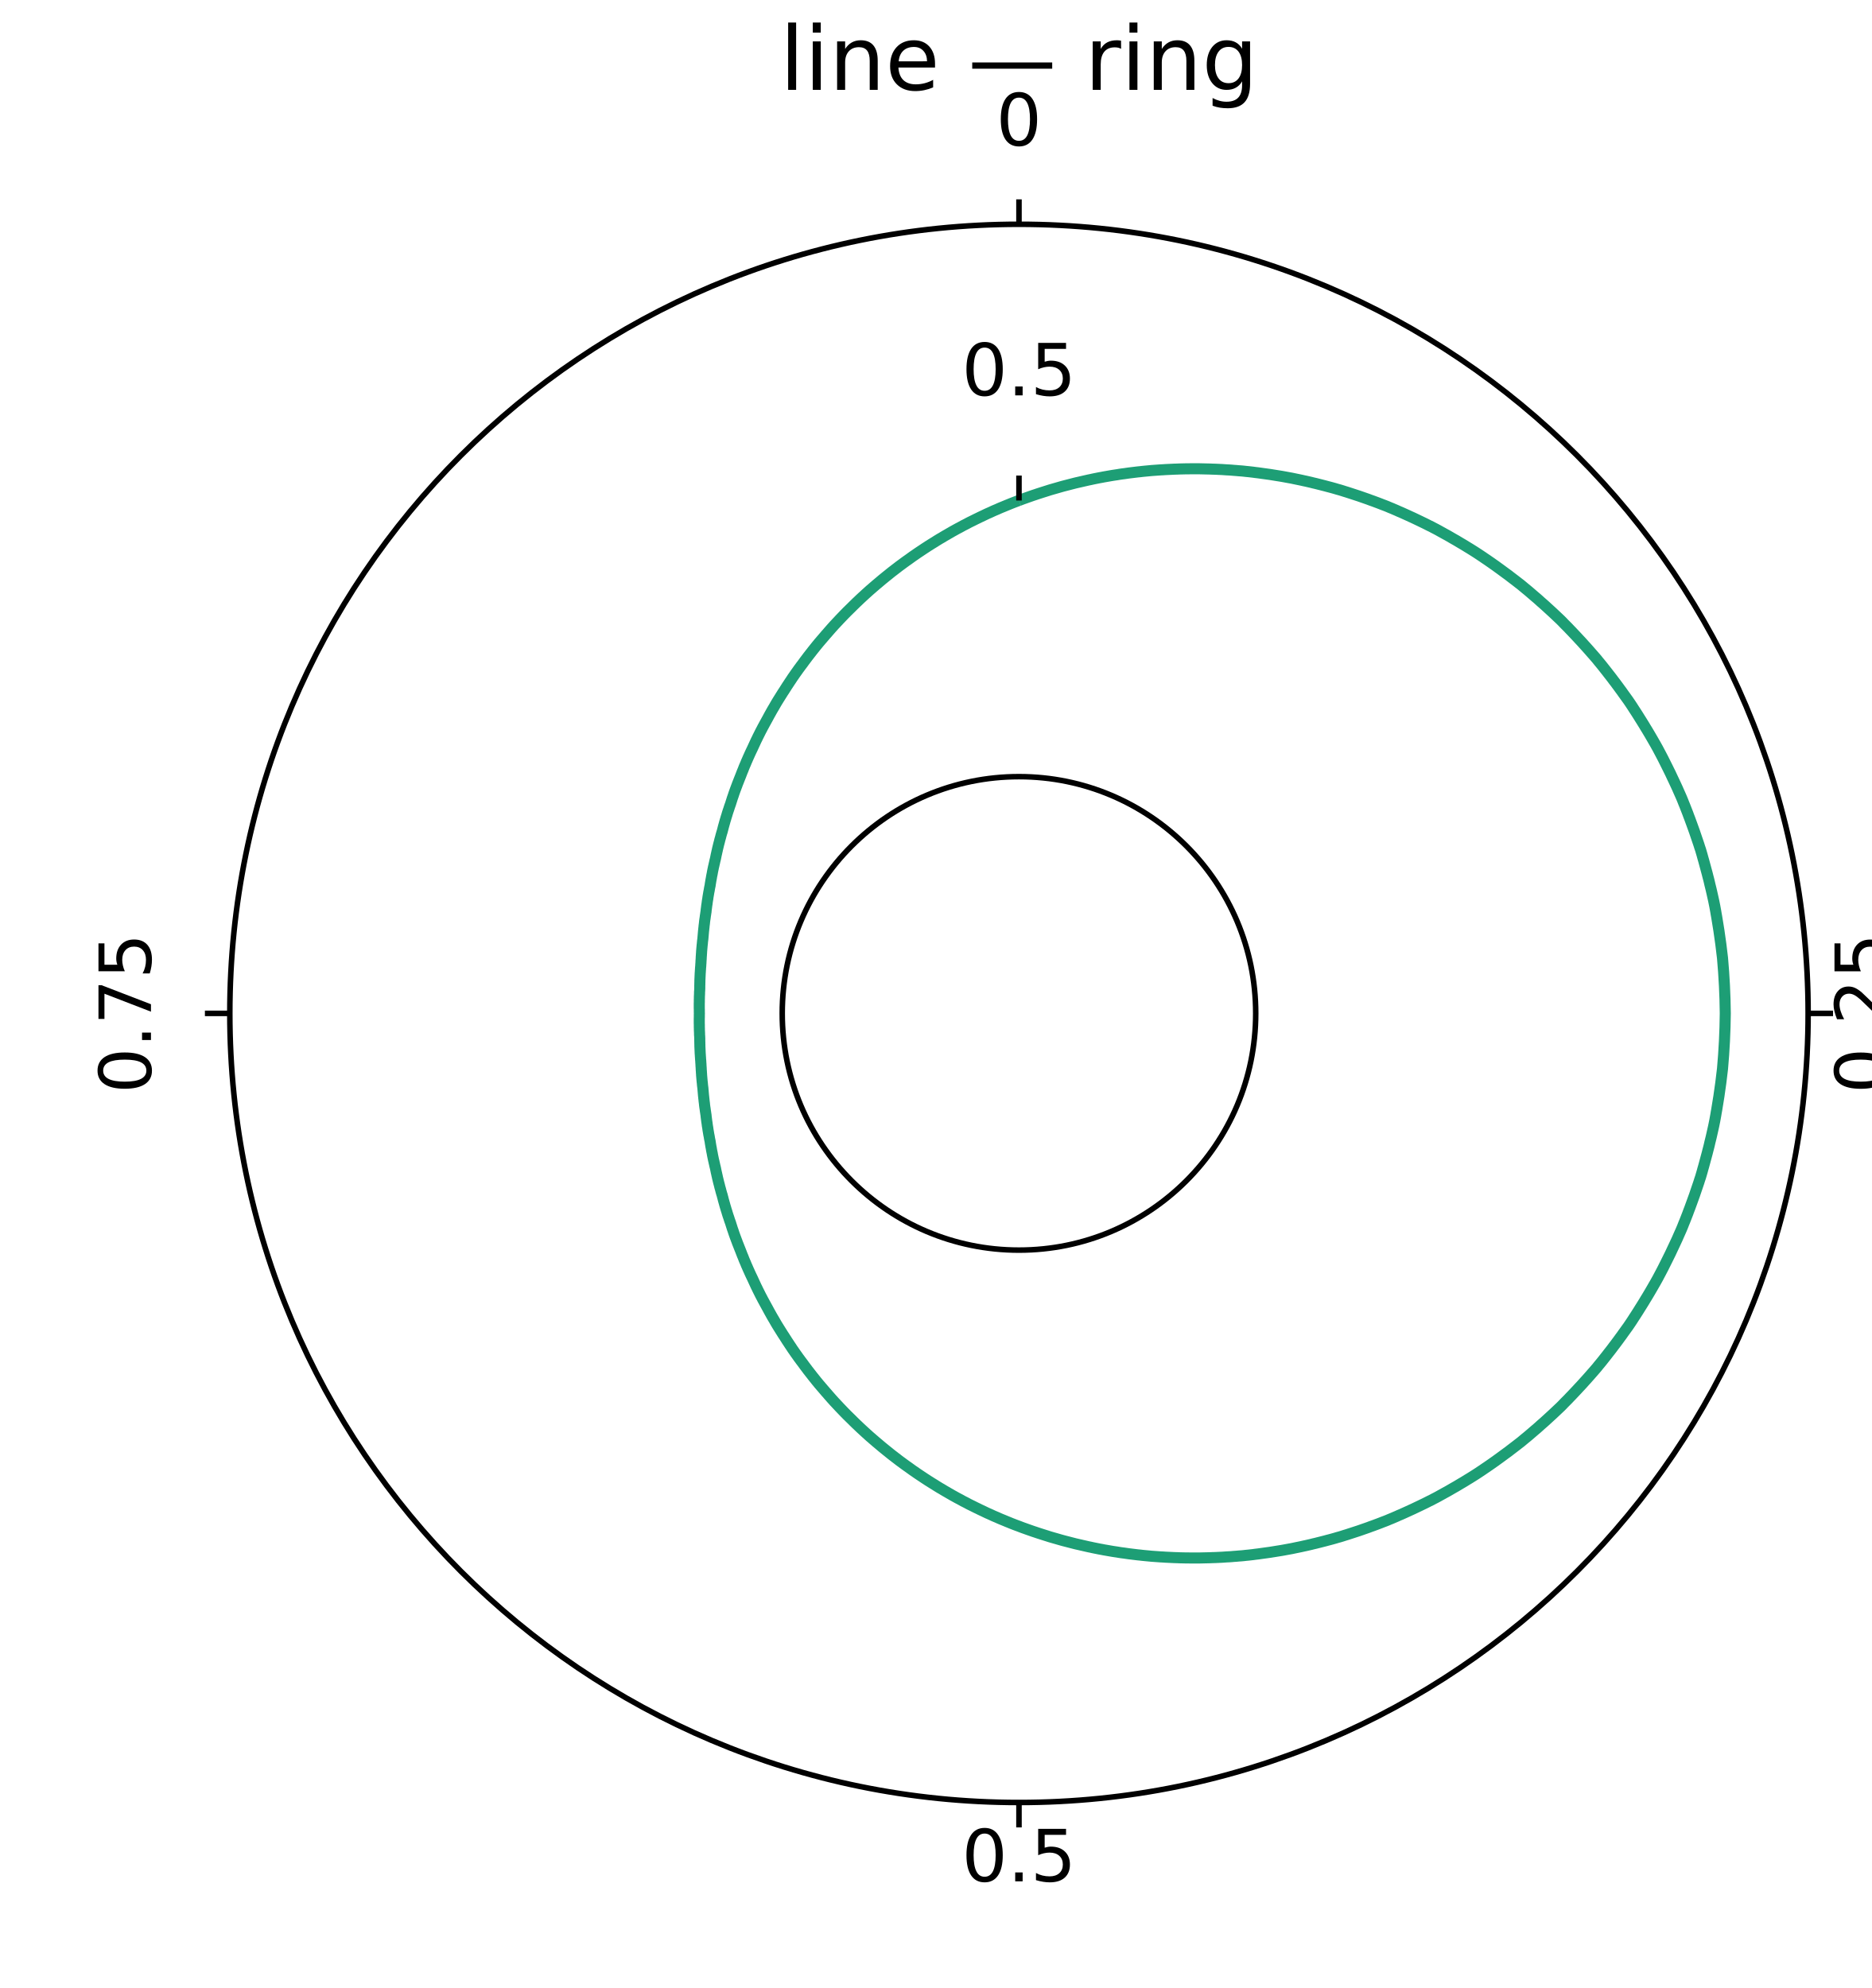
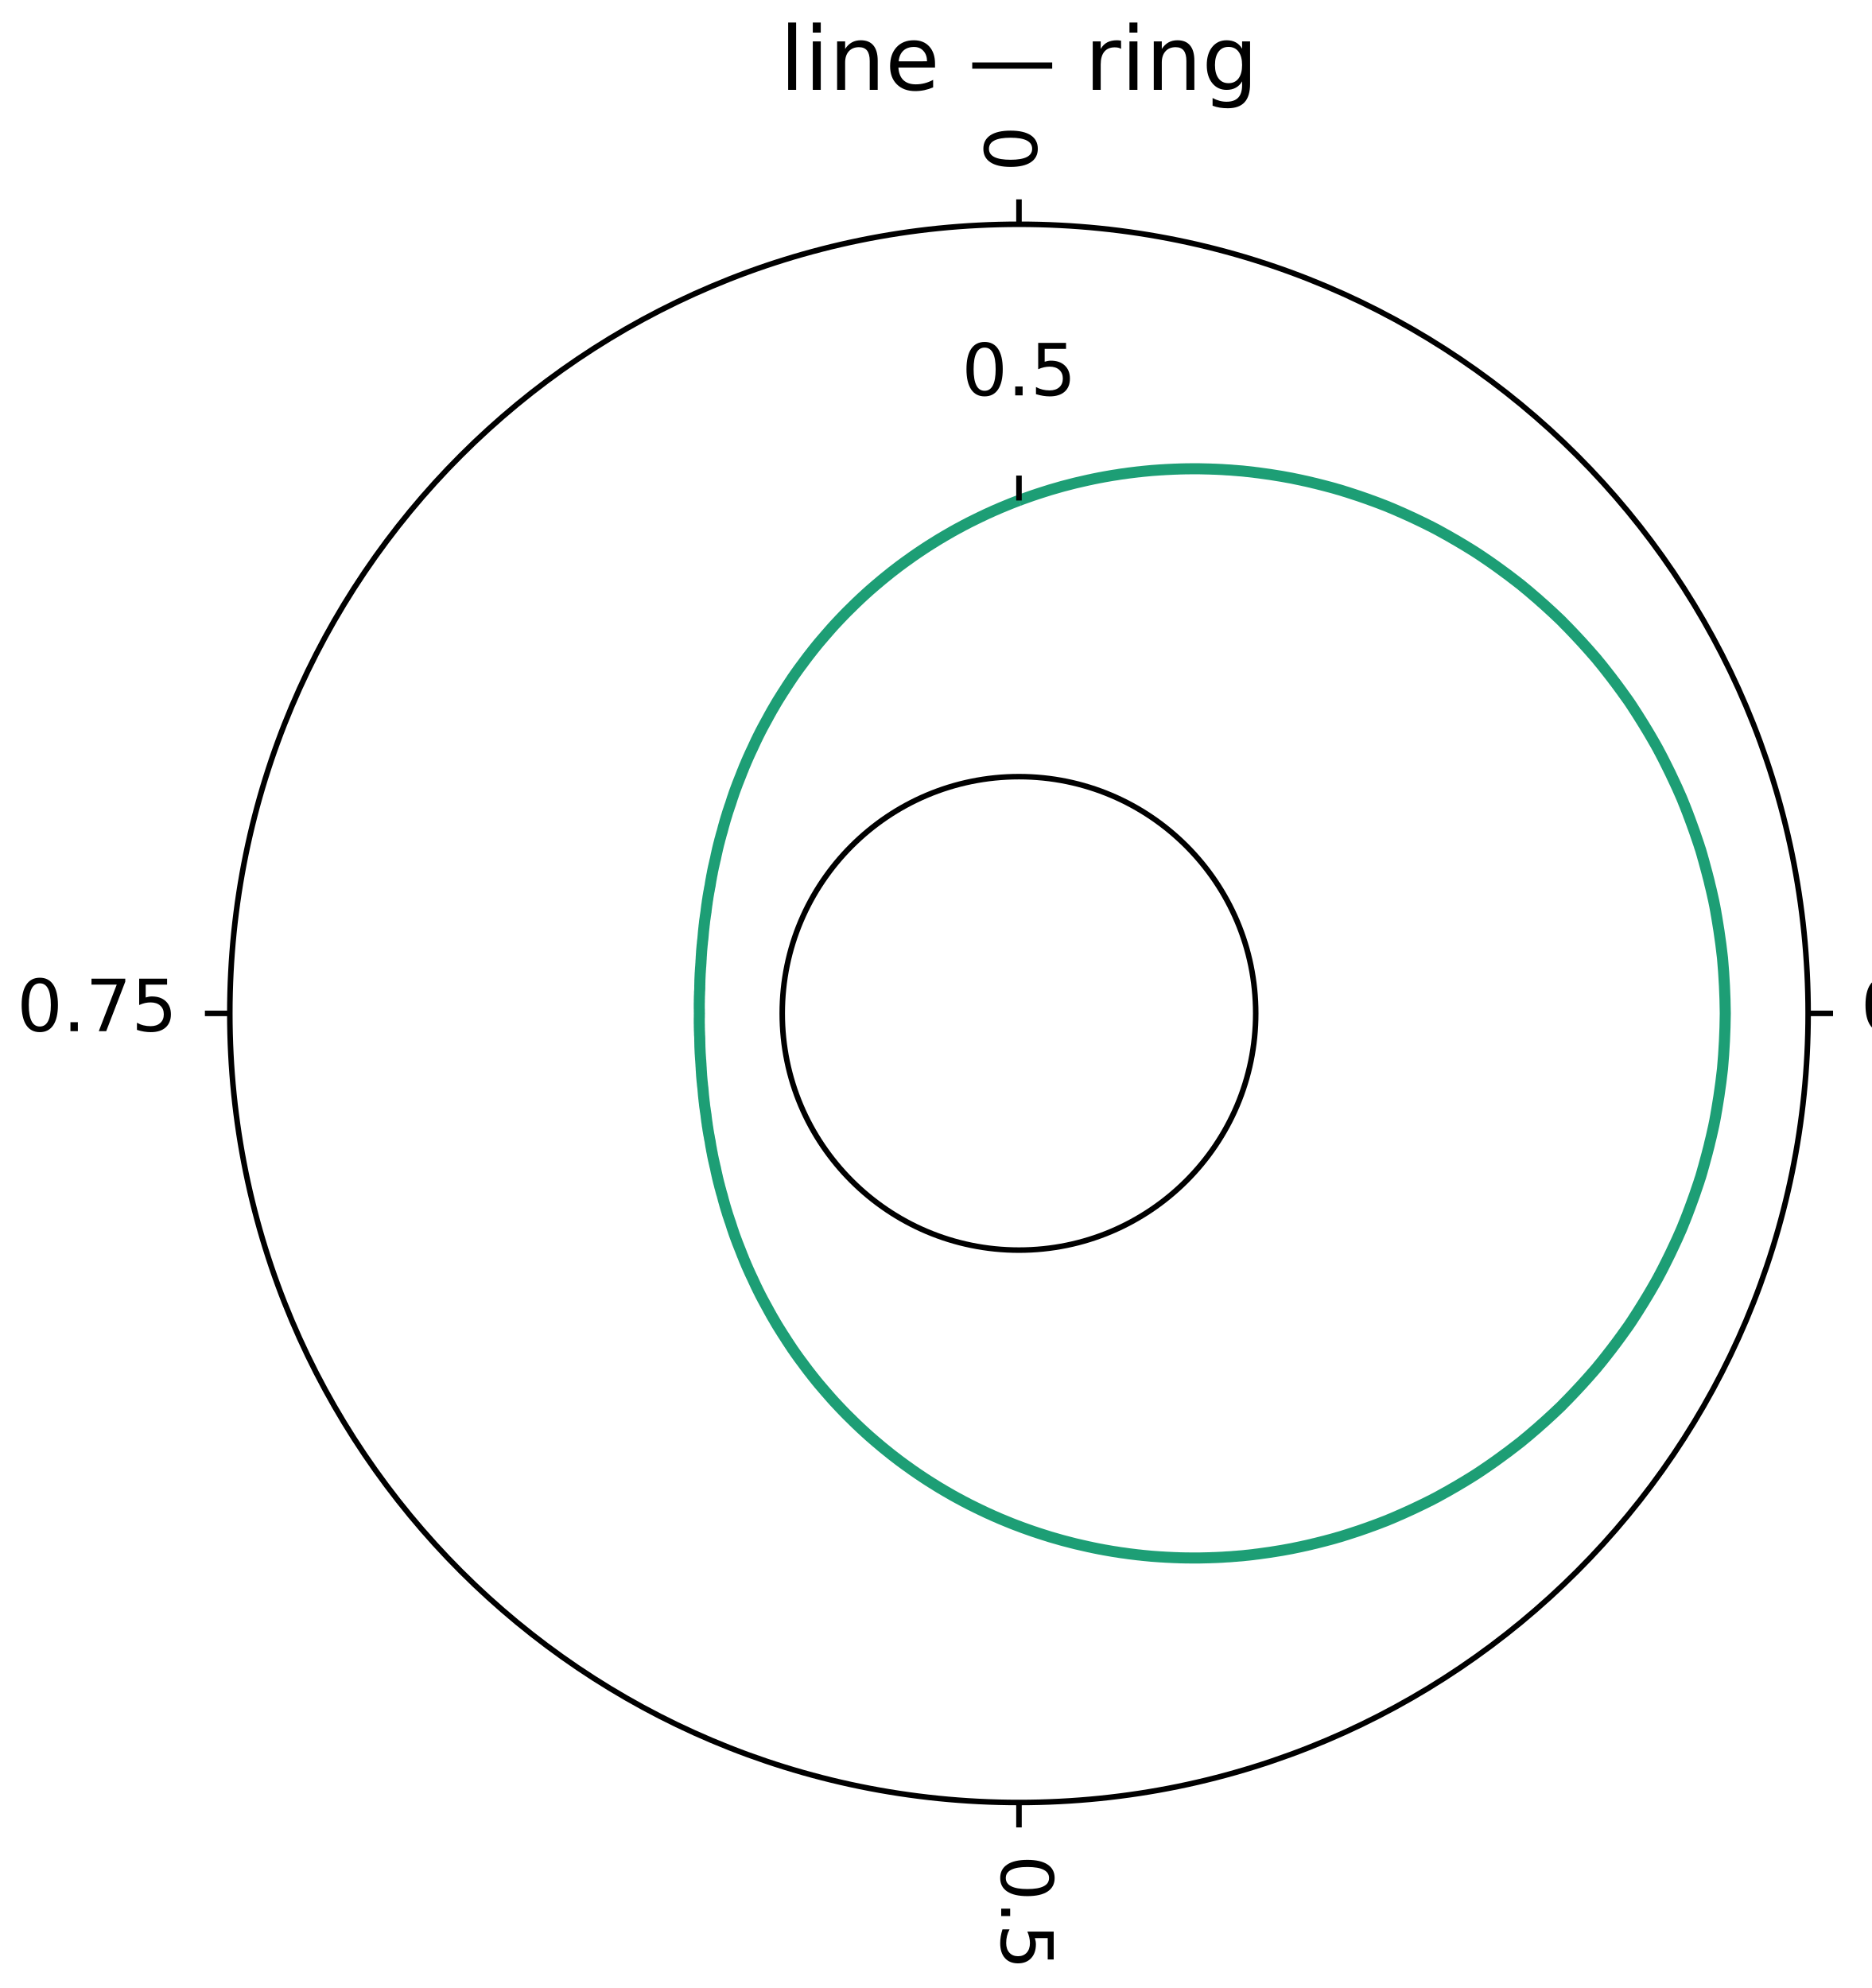
<svg xmlns="http://www.w3.org/2000/svg" width="338" height="359" viewBox="0 0 338 359" font-family="DejaVu Sans, Bitstream Vera Sans, Verdana, Arial, sans-serif" font-size="11" style="background:#fff" data-plotlet-version="0.5.1" data-plotlet-schema="2" data-plotlet-kind="figure">
  <g transform="translate(34,33)" data-plotlet-kind="panel" data-plotlet-title="line — ring" data-plotlet-xscale="linear" data-plotlet-yscale="linear" data-plotlet-xlim="0,1" data-plotlet-ylim="0,1" data-plotlet-panel-bbox="4,4,330,351" data-plotlet-data-area="30,29,300,300">
    <defs>
-       <clipPath id="pc127048880">
+       <clipPath id="pc11d9ad580">
        <path d="M 7.50,150.00 A 142.50,142.50 0 1,0 292.50,150.00 A 142.50,142.50 0 1,0 7.50,150.00 Z M 107.25,150.00 A 42.75,42.75 0 1,0 192.75,150.00 A 42.75,42.75 0 1,0 107.25,150.00 Z" clip-rule="evenodd" />
      </clipPath>
    </defs>
-     <g clip-path="url(#pc127048880)">
+     <g clip-path="url(#pc11d9ad580)">
      <g class="plotlet-artist" data-plotlet-type="line" data-plotlet-index="0" data-plotlet-color="#1D9E75" data-plotlet-n="81" data-plotlet-x-min="0" data-plotlet-x-max="1" data-plotlet-y-min="0.15" data-plotlet-y-max="0.85">
        <path d="M150.00,57.38 L150.36,57.24 L150.73,57.10 L151.10,56.97 L151.46,56.84 L151.83,56.71 L152.20,56.58 L152.57,56.45 L152.94,56.33 L153.32,56.20 L153.69,56.08 L154.06,55.96 L154.44,55.84 L154.82,55.72 L155.20,55.60 L155.57,55.48 L155.95,55.37 L156.33,55.26 L156.72,55.15 L157.10,55.04 L157.48,54.93 L157.87,54.82 L158.25,54.72 L158.64,54.62 L159.03,54.52 L159.41,54.42 L159.80,54.32 L160.19,54.22 L160.58,54.13 L160.98,54.04 L161.37,53.95 L161.76,53.86 L162.16,53.77 L162.55,53.68 L162.95,53.60 L163.35,53.51 L163.74,53.43 L164.14,53.35 L164.54,53.27 L164.94,53.20 L165.34,53.12 L165.75,53.05 L166.15,52.98 L166.55,52.91 L166.96,52.84 L167.36,52.78 L167.77,52.72 L168.17,52.65 L168.58,52.59 L168.99,52.54 L169.40,52.48 L169.81,52.42 L170.22,52.37 L170.63,52.32 L171.04,52.27 L171.45,52.22 L171.87,52.18 L172.28,52.13 L172.69,52.09 L173.11,52.05 L173.53,52.01 L173.94,51.97 L174.36,51.94 L174.78,51.91 L175.19,51.88 L175.61,51.85 L176.03,51.83 L176.45,51.80 L176.87,51.78 L177.29,51.76 L177.71,51.74 L178.13,51.72 L178.56,51.71 L178.98,51.69 L179.40,51.68 L179.83,51.67 L180.25,51.66 L180.68,51.66 L181.10,51.65 L181.53,51.65 L181.96,51.65 L182.38,51.65 L182.81,51.66 L183.24,51.67 L183.66,51.68 L184.09,51.69 L184.52,51.70 L184.95,51.72 L185.38,51.73 L185.81,51.75 L186.24,51.77 L186.67,51.79 L187.10,51.82 L187.53,51.85 L187.96,51.87 L188.39,51.90 L188.83,51.94 L189.26,51.97 L189.69,52.01 L190.13,52.04 L190.56,52.08 L190.99,52.13 L191.42,52.17 L191.86,52.22 L192.29,52.27 L192.72,52.33 L193.16,52.38 L193.59,52.44 L194.02,52.50 L194.46,52.56 L194.89,52.62 L195.33,52.68 L195.76,52.75 L196.20,52.82 L196.63,52.89 L197.07,52.96 L197.50,53.03 L197.94,53.11 L198.37,53.19 L198.81,53.27 L199.25,53.35 L199.68,53.44 L200.11,53.53 L200.55,53.62 L200.98,53.71 L201.42,53.81 L201.85,53.90 L202.28,54.00 L202.72,54.10 L203.15,54.21 L203.59,54.31 L204.02,54.42 L204.46,54.53 L204.89,54.64 L205.32,54.75 L205.76,54.87 L206.19,54.98 L206.63,55.10 L207.06,55.22 L207.49,55.35 L207.93,55.47 L208.36,55.60 L208.79,55.74 L209.22,55.87 L209.65,56.01 L210.08,56.15 L210.51,56.29 L210.94,56.43 L211.37,56.57 L211.80,56.72 L212.23,56.87 L212.66,57.02 L213.09,57.17 L213.51,57.33 L213.94,57.48 L214.37,57.64 L214.80,57.80 L215.22,57.96 L215.65,58.13 L216.08,58.29 L216.51,58.46 L216.93,58.64 L217.35,58.81 L217.77,58.99 L218.19,59.17 L218.61,59.36 L219.04,59.54 L219.46,59.73 L219.88,59.92 L220.30,60.11 L220.71,60.30 L221.13,60.49 L221.55,60.69 L221.97,60.89 L222.39,61.09 L222.80,61.29 L223.22,61.49 L223.64,61.70 L224.05,61.91 L224.47,62.11 L224.88,62.33 L225.29,62.54 L225.70,62.76 L226.11,62.99 L226.51,63.21 L226.92,63.44 L227.33,63.66 L227.73,63.89 L228.14,64.13 L228.54,64.36 L228.95,64.59 L229.35,64.83 L229.75,65.07 L230.16,65.31 L230.56,65.55 L230.96,65.80 L231.36,66.04 L231.76,66.29 L232.16,66.54 L232.55,66.79 L232.95,67.05 L233.34,67.31 L233.73,67.57 L234.12,67.84 L234.51,68.10 L234.90,68.37 L235.29,68.64 L235.67,68.91 L236.06,69.18 L236.44,69.46 L236.83,69.74 L237.21,70.02 L237.59,70.30 L237.97,70.58 L238.36,70.86 L238.73,71.15 L239.11,71.44 L239.49,71.73 L239.87,72.02 L240.24,72.31 L240.62,72.60 L240.99,72.91 L241.35,73.21 L241.72,73.51 L242.09,73.82 L242.45,74.13 L242.81,74.44 L243.17,74.75 L243.54,75.06 L243.90,75.38 L244.25,75.70 L244.61,76.01 L244.97,76.33 L245.33,76.66 L245.68,76.98 L246.03,77.30 L246.39,77.63 L246.74,77.96 L247.09,78.29 L247.44,78.62 L247.79,78.95 L248.13,79.29 L248.46,79.64 L248.80,79.98 L249.14,80.32 L249.47,80.67 L249.81,81.02 L250.14,81.37 L250.47,81.72 L250.80,82.07 L251.13,82.43 L251.46,82.78 L251.79,83.14 L252.11,83.50 L252.44,83.86 L252.76,84.22 L253.08,84.58 L253.40,84.95 L253.72,85.31 L254.04,85.68 L254.36,86.05 L254.66,86.43 L254.97,86.80 L255.28,87.18 L255.58,87.56 L255.88,87.94 L256.18,88.32 L256.48,88.71 L256.78,89.09 L257.08,89.48 L257.37,89.87 L257.67,90.26 L257.96,90.65 L258.25,91.04 L258.54,91.44 L258.83,91.83 L259.11,92.23 L259.40,92.63 L259.68,93.02 L259.97,93.42 L260.25,93.83 L260.52,94.23 L260.79,94.64 L261.05,95.05 L261.32,95.46 L261.59,95.88 L261.85,96.29 L262.11,96.71 L262.37,97.12 L262.63,97.54 L262.89,97.96 L263.14,98.38 L263.40,98.80 L263.65,99.22 L263.90,99.64 L264.15,100.07 L264.40,100.50 L264.64,100.92 L264.89,101.35 L265.13,101.78 L265.37,102.21 L265.60,102.65 L265.83,103.08 L266.06,103.52 L266.29,103.96 L266.51,104.40 L266.73,104.84 L266.95,105.28 L267.17,105.72 L267.39,106.17 L267.61,106.61 L267.82,107.06 L268.03,107.51 L268.24,107.95 L268.45,108.40 L268.66,108.85 L268.87,109.30 L269.07,109.76 L269.27,110.21 L269.47,110.66 L269.67,111.12 L269.86,111.58 L270.04,112.04 L270.23,112.50 L270.41,112.96 L270.59,113.42 L270.77,113.88 L270.94,114.35 L271.12,114.81 L271.29,115.28 L271.46,115.74 L271.63,116.21 L271.80,116.68 L271.97,117.15 L272.13,117.62 L272.29,118.09 L272.45,118.56 L272.61,119.03 L272.77,119.50 L272.92,119.98 L273.08,120.45 L273.22,120.93 L273.36,121.41 L273.49,121.89 L273.63,122.37 L273.76,122.85 L273.89,123.33 L274.02,123.81 L274.15,124.29 L274.28,124.77 L274.40,125.25 L274.53,125.74 L274.65,126.22 L274.76,126.71 L274.88,127.19 L275.00,127.68 L275.11,128.16 L275.22,128.65 L275.33,129.14 L275.44,129.63 L275.54,130.12 L275.64,130.61 L275.73,131.10 L275.82,131.59 L275.90,132.08 L275.99,132.57 L276.07,133.07 L276.15,133.56 L276.23,134.05 L276.31,134.55 L276.39,135.04 L276.46,135.54 L276.53,136.03 L276.60,136.53 L276.67,137.02 L276.74,137.52 L276.80,138.01 L276.86,138.51 L276.92,139.01 L276.98,139.50 L277.04,140.00 L277.08,140.50 L277.12,141.00 L277.16,141.50 L277.20,142.00 L277.24,142.50 L277.27,143.00 L277.30,143.50 L277.33,144.00 L277.36,144.50 L277.39,145.00 L277.41,145.50 L277.43,146.00 L277.45,146.50 L277.47,147.00 L277.49,147.50 L277.50,148.00 L277.51,148.50 L277.52,149.00 L277.53,149.50 L277.54,150.00 L277.53,150.50 L277.52,151.00 L277.51,151.50 L277.50,152.00 L277.49,152.50 L277.47,153.00 L277.45,153.50 L277.43,154.00 L277.41,154.50 L277.39,155.00 L277.36,155.50 L277.33,156.00 L277.30,156.50 L277.27,157.00 L277.24,157.50 L277.20,158.00 L277.16,158.50 L277.12,159.00 L277.08,159.50 L277.04,160.00 L276.98,160.50 L276.92,160.99 L276.86,161.49 L276.80,161.99 L276.74,162.48 L276.67,162.98 L276.60,163.47 L276.53,163.97 L276.46,164.46 L276.39,164.96 L276.31,165.45 L276.23,165.95 L276.15,166.44 L276.07,166.93 L275.99,167.43 L275.90,167.92 L275.82,168.41 L275.73,168.90 L275.64,169.39 L275.54,169.88 L275.44,170.37 L275.33,170.86 L275.22,171.35 L275.11,171.84 L275.00,172.32 L274.88,172.81 L274.76,173.29 L274.65,173.78 L274.53,174.26 L274.40,174.75 L274.28,175.23 L274.15,175.71 L274.02,176.19 L273.89,176.67 L273.76,177.15 L273.63,177.63 L273.49,178.11 L273.36,178.59 L273.22,179.07 L273.08,179.55 L272.92,180.02 L272.77,180.50 L272.61,180.97 L272.45,181.44 L272.29,181.91 L272.13,182.38 L271.97,182.85 L271.80,183.32 L271.63,183.79 L271.46,184.26 L271.29,184.72 L271.12,185.19 L270.94,185.65 L270.77,186.12 L270.59,186.58 L270.41,187.04 L270.23,187.50 L270.04,187.96 L269.86,188.42 L269.67,188.88 L269.47,189.34 L269.27,189.79 L269.07,190.24 L268.87,190.70 L268.66,191.15 L268.45,191.60 L268.24,192.05 L268.03,192.49 L267.82,192.94 L267.61,193.39 L267.39,193.83 L267.17,194.28 L266.95,194.72 L266.73,195.16 L266.51,195.60 L266.29,196.04 L266.06,196.48 L265.83,196.92 L265.60,197.35 L265.37,197.79 L265.13,198.22 L264.89,198.65 L264.64,199.08 L264.40,199.50 L264.15,199.93 L263.90,200.36 L263.65,200.78 L263.40,201.20 L263.14,201.62 L262.89,202.04 L262.63,202.46 L262.37,202.88 L262.11,203.29 L261.85,203.71 L261.59,204.12 L261.32,204.54 L261.05,204.95 L260.79,205.36 L260.52,205.77 L260.25,206.17 L259.97,206.58 L259.68,206.98 L259.40,207.37 L259.11,207.77 L258.83,208.17 L258.54,208.56 L258.25,208.96 L257.96,209.35 L257.67,209.74 L257.37,210.13 L257.08,210.52 L256.78,210.91 L256.48,211.29 L256.18,211.68 L255.88,212.06 L255.58,212.44 L255.28,212.82 L254.97,213.20 L254.66,213.57 L254.36,213.95 L254.04,214.32 L253.72,214.69 L253.40,215.05 L253.08,215.42 L252.76,215.78 L252.44,216.14 L252.11,216.50 L251.79,216.86 L251.46,217.22 L251.13,217.57 L250.80,217.93 L250.47,218.28 L250.14,218.63 L249.81,218.98 L249.47,219.33 L249.14,219.68 L248.80,220.02 L248.46,220.36 L248.13,220.71 L247.79,221.05 L247.44,221.38 L247.09,221.71 L246.74,222.04 L246.39,222.37 L246.03,222.70 L245.68,223.02 L245.33,223.34 L244.97,223.67 L244.61,223.99 L244.25,224.30 L243.90,224.62 L243.54,224.94 L243.17,225.25 L242.81,225.56 L242.45,225.87 L242.09,226.18 L241.72,226.49 L241.35,226.79 L240.99,227.09 L240.62,227.40 L240.24,227.69 L239.87,227.98 L239.49,228.27 L239.11,228.56 L238.73,228.85 L238.36,229.14 L237.97,229.42 L237.59,229.70 L237.21,229.98 L236.83,230.26 L236.44,230.54 L236.06,230.82 L235.67,231.09 L235.29,231.36 L234.90,231.63 L234.51,231.90 L234.12,232.16 L233.73,232.43 L233.34,232.69 L232.95,232.95 L232.55,233.21 L232.16,233.46 L231.76,233.71 L231.36,233.96 L230.96,234.20 L230.56,234.45 L230.16,234.69 L229.75,234.93 L229.35,235.17 L228.95,235.41 L228.54,235.64 L228.14,235.87 L227.73,236.11 L227.33,236.34 L226.92,236.56 L226.51,236.79 L226.11,237.01 L225.70,237.24 L225.29,237.46 L224.88,237.67 L224.47,237.89 L224.05,238.09 L223.64,238.30 L223.22,238.51 L222.80,238.71 L222.39,238.91 L221.97,239.11 L221.55,239.31 L221.13,239.51 L220.71,239.70 L220.30,239.89 L219.88,240.08 L219.46,240.27 L219.04,240.46 L218.61,240.64 L218.19,240.83 L217.77,241.01 L217.35,241.19 L216.93,241.36 L216.51,241.54 L216.08,241.71 L215.65,241.87 L215.22,242.04 L214.80,242.20 L214.37,242.36 L213.94,242.52 L213.51,242.67 L213.09,242.83 L212.66,242.98 L212.23,243.13 L211.80,243.28 L211.37,243.43 L210.94,243.57 L210.51,243.71 L210.08,243.85 L209.65,243.99 L209.22,244.13 L208.79,244.26 L208.36,244.40 L207.93,244.53 L207.49,244.65 L207.06,244.78 L206.63,244.90 L206.19,245.02 L205.76,245.13 L205.32,245.25 L204.89,245.36 L204.46,245.47 L204.02,245.58 L203.59,245.69 L203.15,245.79 L202.72,245.90 L202.28,246.00 L201.85,246.10 L201.42,246.19 L200.98,246.29 L200.55,246.38 L200.11,246.47 L199.68,246.56 L199.25,246.65 L198.81,246.73 L198.37,246.81 L197.94,246.89 L197.50,246.97 L197.07,247.04 L196.63,247.11 L196.20,247.18 L195.76,247.25 L195.33,247.32 L194.89,247.38 L194.46,247.44 L194.02,247.50 L193.59,247.56 L193.16,247.62 L192.72,247.67 L192.29,247.73 L191.86,247.78 L191.42,247.83 L190.99,247.87 L190.56,247.92 L190.13,247.96 L189.69,247.99 L189.26,248.03 L188.83,248.06 L188.39,248.10 L187.96,248.13 L187.53,248.15 L187.10,248.18 L186.67,248.21 L186.24,248.23 L185.81,248.25 L185.38,248.27 L184.95,248.28 L184.52,248.30 L184.09,248.31 L183.66,248.32 L183.24,248.33 L182.81,248.34 L182.38,248.35 L181.96,248.35 L181.53,248.35 L181.10,248.35 L180.68,248.34 L180.25,248.34 L179.83,248.33 L179.40,248.32 L178.98,248.31 L178.56,248.29 L178.13,248.28 L177.71,248.26 L177.29,248.24 L176.87,248.22 L176.45,248.20 L176.03,248.17 L175.61,248.15 L175.19,248.12 L174.78,248.09 L174.36,248.06 L173.94,248.03 L173.53,247.99 L173.11,247.95 L172.69,247.91 L172.28,247.87 L171.87,247.82 L171.45,247.78 L171.04,247.73 L170.63,247.68 L170.22,247.63 L169.81,247.58 L169.40,247.52 L168.99,247.46 L168.58,247.41 L168.17,247.35 L167.77,247.28 L167.36,247.22 L166.96,247.16 L166.55,247.09 L166.15,247.02 L165.75,246.95 L165.34,246.88 L164.94,246.80 L164.54,246.73 L164.14,246.65 L163.74,246.57 L163.35,246.49 L162.95,246.40 L162.55,246.32 L162.16,246.23 L161.76,246.14 L161.37,246.05 L160.98,245.96 L160.58,245.87 L160.19,245.78 L159.80,245.68 L159.41,245.58 L159.03,245.48 L158.64,245.38 L158.25,245.28 L157.87,245.18 L157.48,245.07 L157.10,244.96 L156.72,244.85 L156.33,244.74 L155.95,244.63 L155.57,244.52 L155.20,244.40 L154.82,244.28 L154.44,244.16 L154.06,244.04 L153.69,243.92 L153.32,243.80 L152.94,243.67 L152.57,243.55 L152.20,243.42 L151.83,243.29 L151.46,243.16 L151.10,243.03 L150.73,242.90 L150.36,242.76 L150.00,242.62 L149.64,242.49 L149.27,242.35 L148.91,242.21 L148.55,242.07 L148.19,241.92 L147.84,241.78 L147.48,241.63 L147.12,241.48 L146.77,241.34 L146.42,241.19 L146.07,241.03 L145.71,240.88 L145.36,240.73 L145.02,240.57 L144.67,240.41 L144.32,240.26 L143.98,240.10 L143.63,239.93 L143.29,239.77 L142.95,239.61 L142.61,239.44 L142.27,239.28 L141.93,239.11 L141.59,238.94 L141.26,238.78 L140.92,238.61 L140.59,238.43 L140.26,238.26 L139.92,238.09 L139.60,237.91 L139.27,237.73 L138.94,237.56 L138.61,237.38 L138.29,237.20 L137.96,237.02 L137.64,236.83 L137.32,236.65 L137.00,236.46 L136.68,236.28 L136.36,236.09 L136.05,235.90 L135.73,235.72 L135.42,235.53 L135.11,235.34 L134.80,235.14 L134.49,234.95 L134.18,234.76 L133.87,234.56 L133.56,234.37 L133.26,234.17 L132.95,233.97 L132.65,233.77 L132.35,233.57 L132.05,233.37 L131.75,233.17 L131.46,232.97 L131.16,232.76 L130.86,232.56 L130.57,232.35 L130.28,232.14 L129.99,231.93 L129.70,231.73 L129.41,231.52 L129.12,231.31 L128.84,231.10 L128.55,230.89 L128.27,230.68 L127.99,230.46 L127.71,230.25 L127.43,230.03 L127.15,229.82 L126.87,229.60 L126.60,229.38 L126.33,229.16 L126.05,228.94 L125.78,228.72 L125.51,228.50 L125.24,228.28 L124.98,228.06 L124.71,227.83 L124.45,227.61 L124.18,227.39 L123.92,227.16 L123.66,226.94 L123.40,226.71 L123.14,226.49 L122.88,226.26 L122.63,226.03 L122.37,225.80 L122.12,225.57 L121.87,225.34 L121.62,225.11 L121.37,224.88 L121.12,224.64 L120.88,224.41 L120.63,224.18 L120.39,223.94 L120.15,223.71 L119.91,223.47 L119.67,223.23 L119.43,223.00 L119.19,222.76 L118.95,222.53 L118.72,222.29 L118.48,222.05 L118.25,221.81 L118.02,221.57 L117.79,221.33 L117.56,221.09 L117.34,220.85 L117.11,220.61 L116.89,220.37 L116.66,220.13 L116.44,219.88 L116.22,219.64 L116.00,219.39 L115.79,219.15 L115.57,218.90 L115.36,218.65 L115.14,218.41 L114.93,218.16 L114.72,217.92 L114.51,217.67 L114.30,217.43 L114.09,217.18 L113.88,216.94 L113.68,216.69 L113.47,216.44 L113.27,216.19 L113.07,215.94 L112.87,215.69 L112.67,215.44 L112.48,215.19 L112.28,214.94 L112.09,214.69 L111.89,214.44 L111.70,214.18 L111.51,213.93 L111.32,213.68 L111.13,213.42 L110.95,213.17 L110.76,212.92 L110.57,212.67 L110.39,212.42 L110.20,212.17 L110.02,211.91 L109.84,211.66 L109.66,211.41 L109.48,211.15 L109.31,210.90 L109.13,210.65 L108.96,210.39 L108.79,210.13 L108.62,209.88 L108.45,209.62 L108.28,209.36 L108.11,209.11 L107.95,208.85 L107.78,208.59 L107.62,208.33 L107.45,208.08 L107.29,207.83 L107.13,207.57 L106.97,207.32 L106.81,207.06 L106.65,206.81 L106.49,206.55 L106.33,206.29 L106.18,206.04 L106.03,205.78 L105.88,205.52 L105.73,205.26 L105.58,205.01 L105.43,204.75 L105.28,204.49 L105.14,204.23 L104.99,203.97 L104.85,203.71 L104.71,203.45 L104.57,203.19 L104.43,202.94 L104.29,202.68 L104.15,202.43 L104.01,202.17 L103.87,201.91 L103.73,201.66 L103.60,201.40 L103.46,201.14 L103.33,200.89 L103.20,200.63 L103.07,200.37 L102.94,200.11 L102.81,199.85 L102.69,199.59 L102.56,199.34 L102.44,199.08 L102.32,198.82 L102.20,198.56 L102.08,198.30 L101.96,198.04 L101.84,197.78 L101.72,197.53 L101.60,197.28 L101.48,197.02 L101.36,196.76 L101.25,196.51 L101.13,196.25 L101.02,196.00 L100.91,195.74 L100.79,195.48 L100.69,195.23 L100.58,194.97 L100.47,194.72 L100.36,194.46 L100.26,194.20 L100.16,193.94 L100.05,193.69 L99.95,193.43 L99.85,193.17 L99.75,192.91 L99.65,192.66 L99.55,192.41 L99.45,192.16 L99.35,191.90 L99.25,191.65 L99.15,191.40 L99.06,191.14 L98.96,190.89 L98.87,190.64 L98.77,190.38 L98.68,190.13 L98.59,189.88 L98.50,189.62 L98.42,189.37 L98.33,189.11 L98.24,188.86 L98.16,188.60 L98.08,188.35 L98.00,188.10 L97.92,187.84 L97.83,187.59 L97.74,187.34 L97.66,187.09 L97.58,186.84 L97.49,186.59 L97.41,186.34 L97.33,186.09 L97.26,185.84 L97.18,185.59 L97.10,185.34 L97.03,185.09 L96.95,184.84 L96.88,184.59 L96.81,184.34 L96.74,184.09 L96.67,183.84 L96.60,183.59 L96.54,183.34 L96.47,183.09 L96.41,182.84 L96.33,182.60 L96.26,182.35 L96.19,182.11 L96.13,181.86 L96.06,181.61 L95.99,181.37 L95.93,181.12 L95.87,180.88 L95.80,180.63 L95.74,180.39 L95.68,180.14 L95.62,179.89 L95.56,179.65 L95.51,179.40 L95.45,179.16 L95.40,178.91 L95.34,178.67 L95.29,178.42 L95.24,178.17 L95.19,177.93 L95.13,177.69 L95.07,177.45 L95.02,177.20 L94.96,176.96 L94.91,176.72 L94.85,176.48 L94.80,176.24 L94.75,176.00 L94.70,175.76 L94.65,175.51 L94.61,175.27 L94.56,175.03 L94.51,174.79 L94.47,174.55 L94.43,174.31 L94.38,174.07 L94.34,173.83 L94.30,173.58 L94.26,173.34 L94.23,173.10 L94.18,172.87 L94.13,172.63 L94.09,172.39 L94.05,172.15 L94.00,171.92 L93.96,171.68 L93.92,171.44 L93.88,171.21 L93.84,170.97 L93.81,170.73 L93.77,170.49 L93.73,170.26 L93.70,170.02 L93.67,169.78 L93.63,169.55 L93.60,169.31 L93.57,169.07 L93.54,168.84 L93.51,168.60 L93.49,168.36 L93.45,168.13 L93.42,167.90 L93.38,167.66 L93.35,167.43 L93.32,167.20 L93.28,166.96 L93.25,166.73 L93.22,166.49 L93.20,166.26 L93.17,166.03 L93.14,165.80 L93.12,165.56 L93.09,165.33 L93.07,165.10 L93.04,164.86 L93.02,164.63 L93.00,164.40 L92.98,164.16 L92.96,163.93 L92.94,163.70 L92.92,163.47 L92.89,163.24 L92.86,163.01 L92.84,162.78 L92.82,162.55 L92.79,162.32 L92.77,162.09 L92.75,161.86 L92.73,161.63 L92.71,161.40 L92.69,161.17 L92.68,160.93 L92.66,160.70 L92.65,160.47 L92.63,160.24 L92.62,160.01 L92.61,159.78 L92.59,159.55 L92.58,159.33 L92.57,159.10 L92.55,158.87 L92.54,158.64 L92.52,158.41 L92.50,158.18 L92.49,157.96 L92.47,157.73 L92.46,157.50 L92.44,157.27 L92.43,157.04 L92.42,156.81 L92.41,156.59 L92.40,156.36 L92.39,156.13 L92.38,155.90 L92.38,155.68 L92.37,155.45 L92.37,155.22 L92.36,154.99 L92.36,154.76 L92.36,154.54 L92.35,154.31 L92.34,154.08 L92.32,153.86 L92.32,153.63 L92.31,153.40 L92.30,153.18 L92.29,152.95 L92.29,152.72 L92.28,152.49 L92.28,152.27 L92.28,152.04 L92.27,151.81 L92.27,151.59 L92.27,151.36 L92.27,151.13 L92.27,150.91 L92.28,150.68 L92.28,150.45 L92.28,150.23 L92.29,150.00 L92.28,149.77 L92.28,149.55 L92.28,149.32 L92.27,149.09 L92.27,148.87 L92.27,148.64 L92.27,148.41 L92.27,148.19 L92.28,147.96 L92.28,147.73 L92.28,147.51 L92.29,147.28 L92.29,147.05 L92.30,146.82 L92.31,146.60 L92.32,146.37 L92.32,146.14 L92.34,145.92 L92.35,145.69 L92.36,145.46 L92.36,145.24 L92.36,145.01 L92.37,144.78 L92.37,144.55 L92.38,144.32 L92.38,144.10 L92.39,143.87 L92.40,143.64 L92.41,143.41 L92.42,143.19 L92.43,142.96 L92.44,142.73 L92.46,142.50 L92.47,142.27 L92.49,142.04 L92.50,141.82 L92.52,141.59 L92.54,141.36 L92.55,141.13 L92.57,140.90 L92.58,140.67 L92.59,140.45 L92.61,140.22 L92.62,139.99 L92.63,139.76 L92.65,139.53 L92.66,139.30 L92.68,139.07 L92.69,138.83 L92.71,138.60 L92.73,138.37 L92.75,138.14 L92.77,137.91 L92.79,137.68 L92.82,137.45 L92.84,137.22 L92.86,136.99 L92.89,136.76 L92.92,136.53 L92.94,136.30 L92.96,136.07 L92.98,135.84 L93.00,135.60 L93.02,135.37 L93.04,135.14 L93.07,134.90 L93.09,134.67 L93.12,134.44 L93.14,134.20 L93.17,133.97 L93.20,133.74 L93.22,133.51 L93.25,133.27 L93.28,133.04 L93.32,132.80 L93.35,132.57 L93.38,132.34 L93.42,132.10 L93.45,131.87 L93.49,131.64 L93.51,131.40 L93.54,131.16 L93.57,130.93 L93.60,130.69 L93.63,130.45 L93.67,130.22 L93.70,129.98 L93.73,129.74 L93.77,129.51 L93.81,129.27 L93.84,129.03 L93.88,128.79 L93.92,128.56 L93.96,128.32 L94.00,128.08 L94.05,127.85 L94.09,127.61 L94.13,127.37 L94.18,127.13 L94.23,126.90 L94.26,126.66 L94.30,126.42 L94.34,126.17 L94.38,125.93 L94.43,125.69 L94.47,125.45 L94.51,125.21 L94.56,124.97 L94.61,124.73 L94.65,124.49 L94.70,124.24 L94.75,124.00 L94.80,123.76 L94.85,123.52 L94.91,123.28 L94.96,123.04 L95.02,122.80 L95.07,122.55 L95.13,122.31 L95.19,122.07 L95.24,121.83 L95.29,121.58 L95.34,121.33 L95.40,121.09 L95.45,120.84 L95.51,120.60 L95.56,120.35 L95.62,120.11 L95.68,119.86 L95.74,119.61 L95.80,119.37 L95.87,119.12 L95.93,118.88 L95.99,118.63 L96.06,118.39 L96.13,118.14 L96.19,117.89 L96.26,117.65 L96.33,117.40 L96.41,117.16 L96.47,116.91 L96.54,116.66 L96.60,116.41 L96.67,116.16 L96.74,115.91 L96.81,115.66 L96.88,115.41 L96.95,115.16 L97.03,114.91 L97.10,114.66 L97.18,114.41 L97.26,114.16 L97.33,113.91 L97.41,113.66 L97.49,113.41 L97.58,113.16 L97.66,112.91 L97.74,112.66 L97.83,112.41 L97.92,112.16 L98.00,111.90 L98.08,111.65 L98.16,111.40 L98.24,111.14 L98.33,110.89 L98.42,110.63 L98.50,110.38 L98.59,110.12 L98.68,109.87 L98.77,109.62 L98.87,109.36 L98.96,109.11 L99.06,108.86 L99.15,108.60 L99.25,108.35 L99.35,108.10 L99.45,107.84 L99.55,107.59 L99.65,107.34 L99.75,107.09 L99.85,106.83 L99.95,106.57 L100.05,106.31 L100.16,106.06 L100.26,105.80 L100.36,105.54 L100.47,105.28 L100.58,105.03 L100.69,104.77 L100.79,104.52 L100.91,104.26 L101.02,104.00 L101.13,103.75 L101.25,103.49 L101.36,103.24 L101.48,102.98 L101.60,102.72 L101.72,102.47 L101.84,102.22 L101.96,101.96 L102.08,101.70 L102.20,101.44 L102.32,101.18 L102.44,100.92 L102.56,100.66 L102.69,100.41 L102.81,100.15 L102.94,99.89 L103.07,99.63 L103.20,99.37 L103.33,99.11 L103.46,98.86 L103.60,98.60 L103.73,98.34 L103.87,98.09 L104.01,97.83 L104.15,97.57 L104.29,97.32 L104.43,97.06 L104.57,96.81 L104.71,96.55 L104.85,96.29 L104.99,96.03 L105.14,95.77 L105.28,95.51 L105.43,95.25 L105.58,94.99 L105.73,94.74 L105.88,94.48 L106.03,94.22 L106.18,93.96 L106.33,93.71 L106.49,93.45 L106.65,93.19 L106.81,92.94 L106.97,92.68 L107.13,92.43 L107.29,92.17 L107.45,91.92 L107.62,91.67 L107.78,91.41 L107.95,91.15 L108.11,90.89 L108.28,90.64 L108.45,90.38 L108.62,90.12 L108.79,89.87 L108.96,89.61 L109.13,89.35 L109.31,89.10 L109.48,88.85 L109.66,88.59 L109.84,88.34 L110.02,88.09 L110.20,87.83 L110.39,87.58 L110.57,87.33 L110.76,87.08 L110.95,86.83 L111.13,86.58 L111.32,86.32 L111.51,86.07 L111.70,85.82 L111.89,85.56 L112.09,85.31 L112.28,85.06 L112.48,84.81 L112.67,84.56 L112.87,84.31 L113.07,84.06 L113.27,83.81 L113.47,83.56 L113.68,83.31 L113.88,83.06 L114.09,82.82 L114.30,82.57 L114.51,82.33 L114.72,82.08 L114.93,81.84 L115.14,81.59 L115.36,81.35 L115.57,81.10 L115.79,80.85 L116.00,80.61 L116.22,80.36 L116.44,80.12 L116.66,79.87 L116.89,79.63 L117.11,79.39 L117.34,79.15 L117.56,78.91 L117.79,78.67 L118.02,78.43 L118.25,78.19 L118.48,77.95 L118.72,77.71 L118.95,77.47 L119.19,77.24 L119.43,77.00 L119.67,76.77 L119.91,76.53 L120.15,76.29 L120.39,76.06 L120.63,75.82 L120.88,75.59 L121.12,75.36 L121.37,75.12 L121.62,74.89 L121.87,74.66 L122.12,74.43 L122.37,74.20 L122.63,73.97 L122.88,73.74 L123.14,73.51 L123.40,73.29 L123.66,73.06 L123.92,72.84 L124.18,72.61 L124.45,72.39 L124.71,72.17 L124.98,71.94 L125.24,71.72 L125.51,71.50 L125.78,71.28 L126.05,71.06 L126.33,70.84 L126.60,70.62 L126.87,70.40 L127.15,70.18 L127.43,69.97 L127.71,69.75 L127.99,69.54 L128.27,69.32 L128.55,69.11 L128.84,68.90 L129.12,68.69 L129.41,68.48 L129.70,68.27 L129.99,68.07 L130.28,67.86 L130.57,67.65 L130.86,67.44 L131.16,67.24 L131.46,67.03 L131.75,66.83 L132.05,66.63 L132.35,66.43 L132.65,66.23 L132.95,66.03 L133.26,65.83 L133.56,65.63 L133.87,65.44 L134.18,65.24 L134.49,65.05 L134.80,64.86 L135.11,64.66 L135.42,64.47 L135.73,64.28 L136.05,64.10 L136.36,63.91 L136.68,63.72 L137.00,63.54 L137.32,63.35 L137.64,63.17 L137.96,62.98 L138.29,62.80 L138.61,62.62 L138.94,62.44 L139.27,62.27 L139.60,62.09 L139.92,61.91 L140.26,61.74 L140.59,61.57 L140.92,61.39 L141.26,61.22 L141.59,61.06 L141.93,60.89 L142.27,60.72 L142.61,60.56 L142.95,60.39 L143.29,60.23 L143.63,60.07 L143.98,59.90 L144.32,59.74 L144.67,59.59 L145.02,59.43 L145.36,59.27 L145.71,59.12 L146.07,58.97 L146.42,58.81 L146.77,58.66 L147.12,58.52 L147.48,58.37 L147.84,58.22 L148.19,58.08 L148.55,57.93 L148.91,57.79 L149.27,57.65 L149.64,57.51 L150.00,57.38" fill="none" stroke="#1D9E75" stroke-width="2.00" />
      </g>
    </g>
    <line x1="150.00" x2="150.00" y1="7.50" y2="3.00" stroke="#000000" stroke-width="1.00" />
-     <path d="M150.00 -15.37Q149.01 -15.37 148.51 -14.40Q148.01 -13.42 148.01 -11.47Q148.01 -9.52 148.51 -8.54Q149.01 -7.57 150.00 -7.57Q150.99 -7.57 151.49 -8.54Q151.99 -9.52 151.99 -11.47Q151.99 -13.42 151.49 -14.40Q150.99 -15.37 150.00 -15.37ZM150.00 -16.39Q151.59 -16.39 152.43 -15.13Q153.27 -13.87 153.27 -11.47Q153.27 -9.07 152.43 -7.81Q151.59 -6.55 150.00 -6.55Q148.40 -6.55 147.56 -7.81Q146.72 -9.07 146.72 -11.47Q146.72 -13.87 147.56 -15.13Q148.40 -16.39 150.00 -16.39Z" fill="#000" />
+     <g transform="rotate(-90.00 153.21 -6.14)">
+       <path d="M153.20 -14.77Q152.21 -14.77 151.71 -13.79Q151.22 -12.82 151.22 -10.86Q151.22 -8.92 151.71 -7.94Q152.21 -6.97 153.20 -6.97Q154.20 -6.97 154.70 -7.94Q155.20 -8.92 155.20 -10.86Q155.20 -12.82 154.70 -13.79Q154.20 -14.77 153.20 -14.77ZM153.20 -15.78Q154.80 -15.78 155.64 -14.52Q156.48 -13.26 156.48 -10.86Q156.48 -8.47 155.64 -7.21Q154.80 -5.95 153.20 -5.95Q151.61 -5.95 150.77 -7.21Q149.93 -8.47 149.93 -10.86Q149.93 -13.26 150.77 -14.52Q151.61 -15.78 153.20 -15.78Z" fill="#000" />
+     </g>
    <line x1="292.50" x2="297.00" y1="150.00" y2="150.00" stroke="#000000" stroke-width="1.00" />
-     <g transform="rotate(-90.00 306.74 150.00)">
-       <path d="M296.40 141.37Q295.41 141.37 294.91 142.34Q294.41 143.32 294.41 145.27Q294.41 147.22 294.91 148.19Q295.41 149.17 296.40 149.17Q297.39 149.17 297.89 148.19Q298.39 147.22 298.39 145.27Q298.39 143.32 297.89 142.34Q297.39 141.37 296.40 141.37ZM296.40 140.35Q297.99 140.35 298.83 141.61Q299.67 142.87 299.67 145.27Q299.67 147.66 298.83 148.92Q297.99 150.18 296.40 150.18Q294.80 150.18 293.96 148.92Q293.12 147.66 293.12 145.27Q293.12 142.87 293.96 141.61Q294.80 140.35 296.40 140.35ZM301.93 148.39H303.27V150.00H301.93ZM307.16 148.92H311.64V150.00H305.62V148.92Q306.35 148.17 307.61 146.89Q308.87 145.62 309.20 145.25Q309.81 144.56 310.06 144.08Q310.30 143.60 310.30 143.14Q310.30 142.38 309.77 141.91Q309.24 141.43 308.39 141.43Q307.79 141.43 307.12 141.64Q306.45 141.85 305.68 142.27V140.98Q306.46 140.67 307.13 140.51Q307.80 140.35 308.36 140.35Q309.84 140.35 310.71 141.09Q311.59 141.82 311.59 143.06Q311.59 143.64 311.37 144.16Q311.15 144.69 310.57 145.40Q310.41 145.58 309.56 146.46Q308.71 147.34 307.16 148.92ZM314.34 140.52H319.38V141.60H315.52V143.93Q315.80 143.83 316.08 143.78Q316.36 143.73 316.63 143.73Q318.22 143.73 319.15 144.60Q320.07 145.47 320.07 146.96Q320.07 148.49 319.12 149.34Q318.17 150.18 316.44 150.18Q315.84 150.18 315.22 150.08Q314.60 149.98 313.94 149.78V148.49Q314.51 148.80 315.12 148.95Q315.73 149.10 316.41 149.10Q317.51 149.10 318.15 148.53Q318.79 147.95 318.79 146.96Q318.79 145.97 318.15 145.39Q317.51 144.81 316.41 144.81Q315.90 144.81 315.39 144.93Q314.88 145.04 314.34 145.28Z" fill="#000" />
+     <path d="M306.13 144.57Q305.14 144.57 304.64 145.55Q304.15 146.52 304.15 148.48Q304.15 150.43 304.64 151.40Q305.14 152.37 306.13 152.37Q307.13 152.37 307.63 151.40Q308.13 150.43 308.13 148.48Q308.13 146.52 307.63 145.55Q307.13 144.57 306.13 144.57ZM306.13 143.56Q307.73 143.56 308.57 144.82Q309.41 146.08 309.41 148.48Q309.41 150.87 308.57 152.13Q307.73 153.39 306.13 153.39Q304.54 153.39 303.70 152.13Q302.86 150.87 302.86 148.48Q302.86 146.08 303.70 144.82Q304.54 143.56 306.13 143.56ZM311.66 151.59H313.00V153.21H311.66ZM316.90 152.13H321.37V153.21H315.36V152.13Q316.09 151.37 317.35 150.10Q318.61 148.83 318.93 148.46Q319.54 147.77 319.79 147.29Q320.03 146.81 320.03 146.34Q320.03 145.59 319.50 145.11Q318.97 144.64 318.12 144.64Q317.52 144.64 316.85 144.85Q316.18 145.06 315.42 145.48V144.19Q316.19 143.87 316.87 143.72Q317.54 143.56 318.10 143.56Q319.57 143.56 320.45 144.29Q321.32 145.03 321.32 146.26Q321.32 146.85 321.10 147.37Q320.88 147.89 320.31 148.60Q320.15 148.79 319.30 149.67Q318.45 150.55 316.90 152.13ZM324.08 143.73H329.11V144.81H325.25V147.13Q325.53 147.04 325.81 146.99Q326.09 146.94 326.37 146.94Q327.96 146.94 328.88 147.81Q329.81 148.68 329.81 150.17Q329.81 151.69 328.86 152.54Q327.90 153.39 326.17 153.39Q325.58 153.39 324.96 153.29Q324.34 153.19 323.68 152.98V151.69Q324.25 152.01 324.86 152.16Q325.47 152.31 326.15 152.31Q327.24 152.31 327.89 151.73Q328.53 151.16 328.53 150.17Q328.53 149.17 327.89 148.60Q327.24 148.02 326.15 148.02Q325.63 148.02 325.12 148.13Q324.61 148.25 324.08 148.49Z" fill="#000" />
+     <line x1="150.00" x2="150.00" y1="292.50" y2="297.00" stroke="#000000" stroke-width="1.00" />
+     <g transform="rotate(90.00 146.79 312.34)">
+       <path d="M140.59 303.70Q139.60 303.70 139.10 304.68Q138.60 305.65 138.60 307.61Q138.60 309.56 139.10 310.53Q139.60 311.51 140.59 311.51Q141.59 311.51 142.08 310.53Q142.58 309.56 142.58 307.61Q142.58 305.65 142.08 304.68Q141.59 303.70 140.59 303.70ZM140.59 302.69Q142.18 302.69 143.02 303.95Q143.86 305.21 143.86 307.61Q143.86 310.00 143.02 311.26Q142.18 312.52 140.59 312.52Q139.00 312.52 138.16 311.26Q137.31 310.00 137.31 307.61Q137.31 305.21 138.16 303.95Q139.00 302.69 140.59 302.69ZM146.12 310.72H147.46V312.34H146.12ZM150.26 302.86H155.30V303.94H151.44V306.26Q151.72 306.17 152.00 306.12Q152.28 306.07 152.55 306.07Q154.14 306.07 155.07 306.94Q156.00 307.81 156.00 309.30Q156.00 310.83 155.04 311.67Q154.09 312.52 152.36 312.52Q151.76 312.52 151.14 312.42Q150.52 312.32 149.86 312.11V310.83Q150.43 311.14 151.04 311.29Q151.65 311.44 152.33 311.44Q153.43 311.44 154.07 310.86Q154.71 310.29 154.71 309.30Q154.71 308.31 154.07 307.73Q153.43 307.15 152.33 307.15Q151.82 307.15 151.31 307.27Q150.80 307.38 150.26 307.62Z" fill="#000" />
    </g>
-     <line x1="150.00" x2="150.00" y1="292.50" y2="297.00" stroke="#000000" stroke-width="1.00" />
-     <path d="M143.80 298.11Q142.80 298.11 142.31 299.08Q141.81 300.05 141.81 302.01Q141.81 303.96 142.31 304.93Q142.80 305.91 143.80 305.91Q144.79 305.91 145.29 304.93Q145.79 303.96 145.79 302.01Q145.79 300.05 145.29 299.08Q144.79 298.11 143.80 298.11ZM143.80 297.09Q145.39 297.09 146.23 298.35Q147.07 299.61 147.07 302.01Q147.07 304.40 146.23 305.66Q145.39 306.92 143.80 306.92Q142.20 306.92 141.36 305.66Q140.52 304.40 140.52 302.01Q140.52 299.61 141.36 298.35Q142.20 297.09 143.80 297.09ZM149.32 305.13H150.66V306.74H149.32ZM153.47 297.26H158.50V298.34H154.64V300.66Q154.92 300.57 155.20 300.52Q155.48 300.47 155.76 300.47Q157.35 300.47 158.27 301.34Q159.20 302.21 159.20 303.70Q159.20 305.23 158.25 306.08Q157.30 306.92 155.56 306.92Q154.97 306.92 154.35 306.82Q153.73 306.72 153.07 306.52V305.23Q153.64 305.54 154.25 305.69Q154.86 305.84 155.54 305.84Q156.64 305.84 157.28 305.27Q157.92 304.69 157.92 303.70Q157.92 302.71 157.28 302.13Q156.64 301.55 155.54 301.55Q155.02 301.55 154.51 301.67Q154.00 301.78 153.47 302.02Z" fill="#000" />
    <line x1="7.50" x2="3.00" y1="150.00" y2="150.00" stroke="#000000" stroke-width="1.00" />
-     <g transform="rotate(-90.00 -6.74 150.00)">
-       <path d="M-17.08 141.37Q-18.07 141.37 -18.57 142.34Q-19.07 143.32 -19.07 145.27Q-19.07 147.22 -18.57 148.19Q-18.07 149.17 -17.08 149.17Q-16.08 149.17 -15.58 148.19Q-15.09 147.22 -15.09 145.27Q-15.09 143.32 -15.58 142.34Q-16.08 141.37 -17.08 141.37ZM-17.08 140.35Q-15.49 140.35 -14.64 141.61Q-13.80 142.87 -13.80 145.27Q-13.80 147.66 -14.64 148.92Q-15.49 150.18 -17.08 150.18Q-18.67 150.18 -19.51 148.92Q-20.35 147.66 -20.35 145.27Q-20.35 142.87 -19.51 141.61Q-18.67 140.35 -17.08 140.35ZM-11.55 148.39H-10.21V150.00H-11.55ZM-7.74 140.52H-1.65V141.07L-5.09 150.00H-6.43L-3.19 141.60H-7.74ZM0.87 140.52H5.90V141.60H2.04V143.93Q2.32 143.83 2.60 143.78Q2.88 143.73 3.16 143.73Q4.74 143.73 5.67 144.60Q6.60 145.47 6.60 146.96Q6.60 148.49 5.65 149.34Q4.69 150.18 2.96 150.18Q2.36 150.18 1.75 150.08Q1.13 149.98 0.47 149.78V148.49Q1.04 148.80 1.65 148.95Q2.26 149.10 2.94 149.10Q4.03 149.10 4.67 148.53Q5.32 147.95 5.32 146.96Q5.32 145.97 4.67 145.39Q4.03 144.81 2.94 144.81Q2.42 144.81 1.91 144.93Q1.40 145.04 0.87 145.28Z" fill="#000" />
-     </g>
+     <path d="M-26.81 144.57Q-27.80 144.57 -28.30 145.55Q-28.80 146.52 -28.80 148.48Q-28.80 150.43 -28.30 151.40Q-27.80 152.37 -26.81 152.37Q-25.82 152.37 -25.32 151.40Q-24.82 150.43 -24.82 148.48Q-24.82 146.52 -25.32 145.55Q-25.82 144.57 -26.81 144.57ZM-26.81 143.56Q-25.22 143.56 -24.38 144.82Q-23.54 146.08 -23.54 148.48Q-23.54 150.87 -24.38 152.13Q-25.22 153.39 -26.81 153.39Q-28.41 153.39 -29.25 152.13Q-30.09 150.87 -30.09 148.48Q-30.09 146.08 -29.25 144.82Q-28.41 143.56 -26.81 143.56ZM-21.28 151.59H-19.94V153.21H-21.28ZM-17.48 143.73H-11.38V144.27L-14.82 153.21H-16.16L-12.92 144.81H-17.48ZM-8.87 143.73H-3.83V144.81H-7.69V147.13Q-7.41 147.04 -7.14 146.99Q-6.86 146.94 -6.58 146.94Q-4.99 146.94 -4.06 147.81Q-3.14 148.68 -3.14 150.17Q-3.14 151.69 -4.09 152.54Q-5.04 153.39 -6.77 153.39Q-7.37 153.39 -7.99 153.29Q-8.61 153.19 -9.27 152.98V151.69Q-8.70 152.01 -8.09 152.16Q-7.48 152.31 -6.80 152.31Q-5.70 152.31 -5.06 151.73Q-4.42 151.16 -4.42 150.17Q-4.42 149.17 -5.06 148.60Q-5.70 148.02 -6.80 148.02Q-7.31 148.02 -7.82 148.13Q-8.33 148.25 -8.87 148.49Z" fill="#000" />
    <circle cx="150.00" cy="150.00" r="42.75" fill="none" stroke="#000000" stroke-width="1.00" />
    <circle cx="150.00" cy="150.00" r="142.50" fill="none" stroke="#000000" stroke-width="1.00" />
    <line x1="150.00" x2="150.00" y1="57.38" y2="52.88" stroke="#000000" stroke-width="1.00" />
    <path d="M143.80 29.77Q142.80 29.77 142.31 30.74Q141.81 31.71 141.81 33.67Q141.81 35.62 142.31 36.59Q142.80 37.57 143.80 37.57Q144.79 37.57 145.29 36.59Q145.79 35.62 145.79 33.67Q145.79 31.71 145.29 30.74Q144.79 29.77 143.80 29.77ZM143.80 28.75Q145.39 28.75 146.23 30.01Q147.07 31.27 147.07 33.67Q147.07 36.06 146.23 37.32Q145.39 38.58 143.80 38.58Q142.20 38.58 141.36 37.32Q140.52 36.06 140.52 33.67Q140.52 31.27 141.36 30.01Q142.20 28.75 143.80 28.75ZM149.32 36.79H150.66V38.40H149.32ZM153.47 28.92H158.50V30.00H154.64V32.32Q154.92 32.23 155.20 32.18Q155.48 32.13 155.76 32.13Q157.35 32.13 158.27 33.00Q159.20 33.87 159.20 35.36Q159.20 36.89 158.25 37.73Q157.30 38.58 155.56 38.58Q154.97 38.58 154.35 38.48Q153.73 38.38 153.07 38.18V36.89Q153.64 37.20 154.25 37.35Q154.86 37.50 155.54 37.50Q156.64 37.50 157.28 36.93Q157.92 36.35 157.92 35.36Q157.92 34.37 157.28 33.79Q156.64 33.21 155.54 33.21Q155.02 33.21 154.51 33.33Q154.00 33.44 153.47 33.68Z" fill="#000" />
    <path d="M108.32 -28.93H109.76V-16.77H108.32ZM112.77 -25.52H114.21V-16.77H112.77ZM112.77 -28.93H114.21V-27.11H112.77ZM124.49 -22.05V-16.77H123.05V-22.01Q123.05 -23.25 122.57 -23.87Q122.08 -24.48 121.11 -24.48Q119.95 -24.48 119.28 -23.74Q118.61 -23.00 118.61 -21.72V-16.77H117.16V-25.52H118.61V-24.16Q119.12 -24.95 119.82 -25.34Q120.52 -25.73 121.43 -25.73Q122.94 -25.73 123.71 -24.80Q124.49 -23.87 124.49 -22.05ZM134.84 -21.51V-20.80H128.23Q128.32 -19.32 129.12 -18.54Q129.93 -17.77 131.36 -17.77Q132.18 -17.77 132.96 -17.97Q133.74 -18.17 134.50 -18.58V-17.22Q133.73 -16.89 132.92 -16.72Q132.11 -16.55 131.27 -16.55Q129.18 -16.55 127.95 -17.77Q126.73 -18.98 126.73 -21.06Q126.73 -23.21 127.89 -24.47Q129.05 -25.73 131.02 -25.73Q132.79 -25.73 133.81 -24.60Q134.84 -23.46 134.84 -21.51ZM133.40 -21.93Q133.39 -23.11 132.74 -23.81Q132.10 -24.52 131.04 -24.52Q129.83 -24.52 129.11 -23.84Q128.39 -23.16 128.28 -21.92ZM141.56 -21.72H156.00V-20.59H141.56ZM168.44 -24.18Q168.20 -24.32 167.91 -24.39Q167.63 -24.45 167.29 -24.45Q166.07 -24.45 165.41 -23.66Q164.76 -22.87 164.76 -21.38V-16.77H163.32V-25.52H164.76V-24.16Q165.21 -24.96 165.94 -25.35Q166.67 -25.73 167.71 -25.73Q167.86 -25.73 168.04 -25.71Q168.21 -25.70 168.43 -25.66ZM169.95 -25.52H171.39V-16.77H169.95ZM169.95 -28.93H171.39V-27.11H169.95ZM181.67 -22.05V-16.77H180.23V-22.01Q180.23 -23.25 179.75 -23.87Q179.26 -24.48 178.29 -24.48Q177.13 -24.48 176.46 -23.74Q175.79 -23.00 175.79 -21.72V-16.77H174.34V-25.52H175.79V-24.16Q176.30 -24.95 177.00 -25.34Q177.70 -25.73 178.61 -25.73Q180.12 -25.73 180.89 -24.80Q181.67 -23.87 181.67 -22.05ZM190.29 -21.25Q190.29 -22.81 189.65 -23.67Q189.00 -24.53 187.84 -24.53Q186.68 -24.53 186.04 -23.67Q185.39 -22.81 185.39 -21.25Q185.39 -19.70 186.04 -18.84Q186.68 -17.98 187.84 -17.98Q189.00 -17.98 189.65 -18.84Q190.29 -19.70 190.29 -21.25ZM191.73 -17.86Q191.73 -15.62 190.74 -14.54Q189.75 -13.45 187.70 -13.45Q186.94 -13.45 186.27 -13.56Q185.60 -13.67 184.96 -13.91V-15.30Q185.60 -14.96 186.21 -14.80Q186.83 -14.63 187.47 -14.63Q188.89 -14.63 189.59 -15.37Q190.29 -16.11 190.29 -17.60V-18.31Q189.85 -17.54 189.15 -17.16Q188.46 -16.77 187.49 -16.77Q185.88 -16.77 184.89 -18.00Q183.91 -19.23 183.91 -21.25Q183.91 -23.28 184.89 -24.51Q185.88 -25.73 187.49 -25.73Q188.46 -25.73 189.15 -25.35Q189.85 -24.97 190.29 -24.20V-25.52H191.73Z" fill="#000" />
  </g>
</svg>
